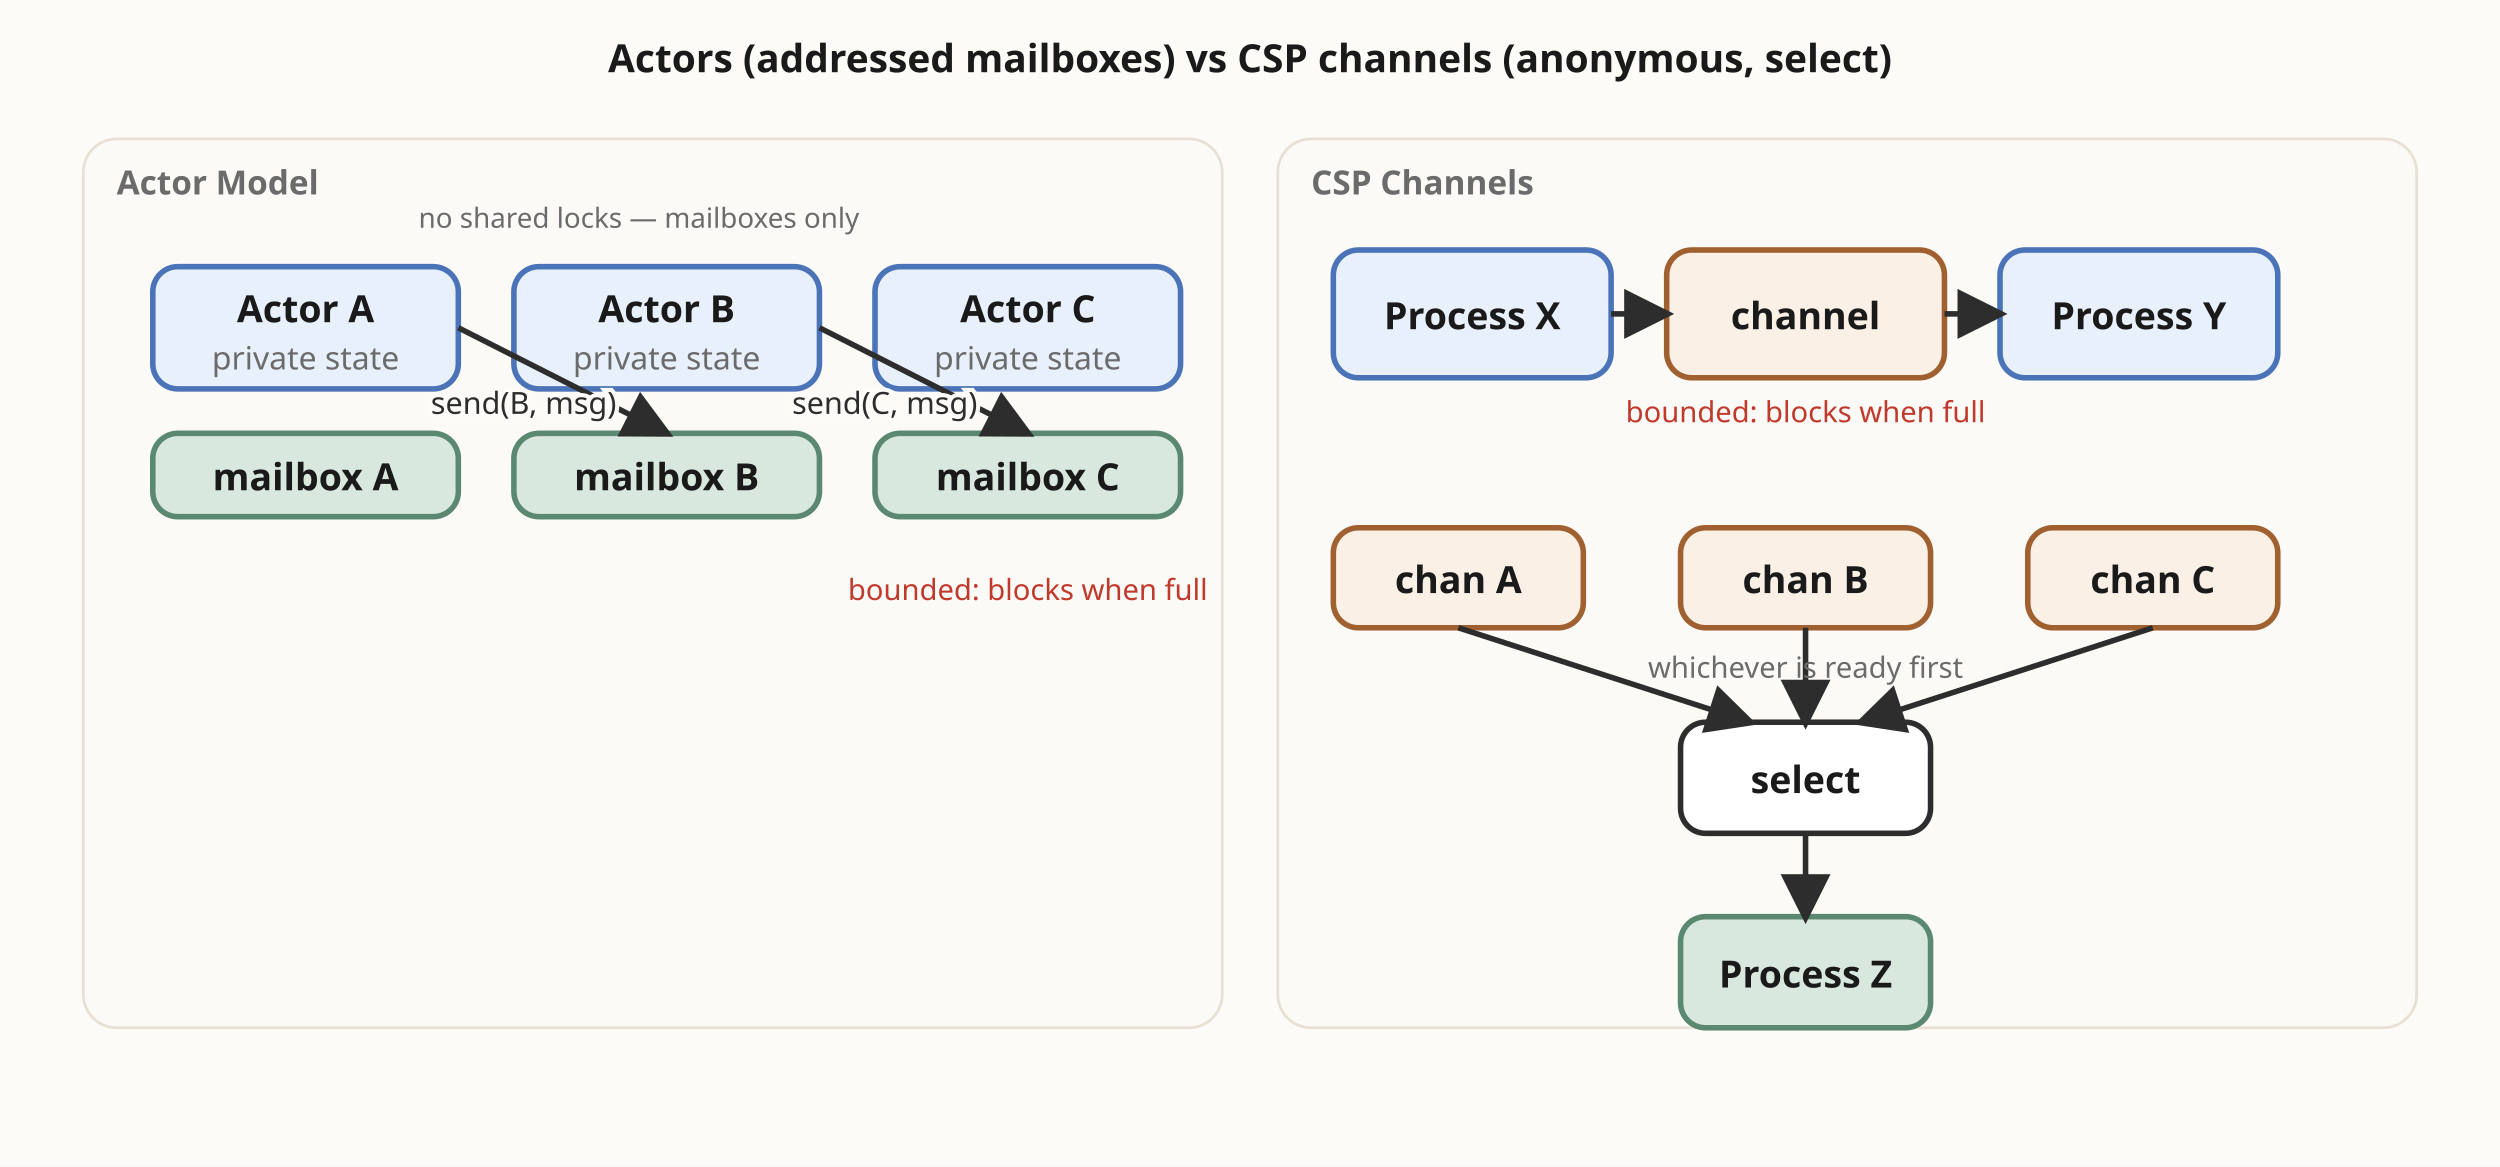
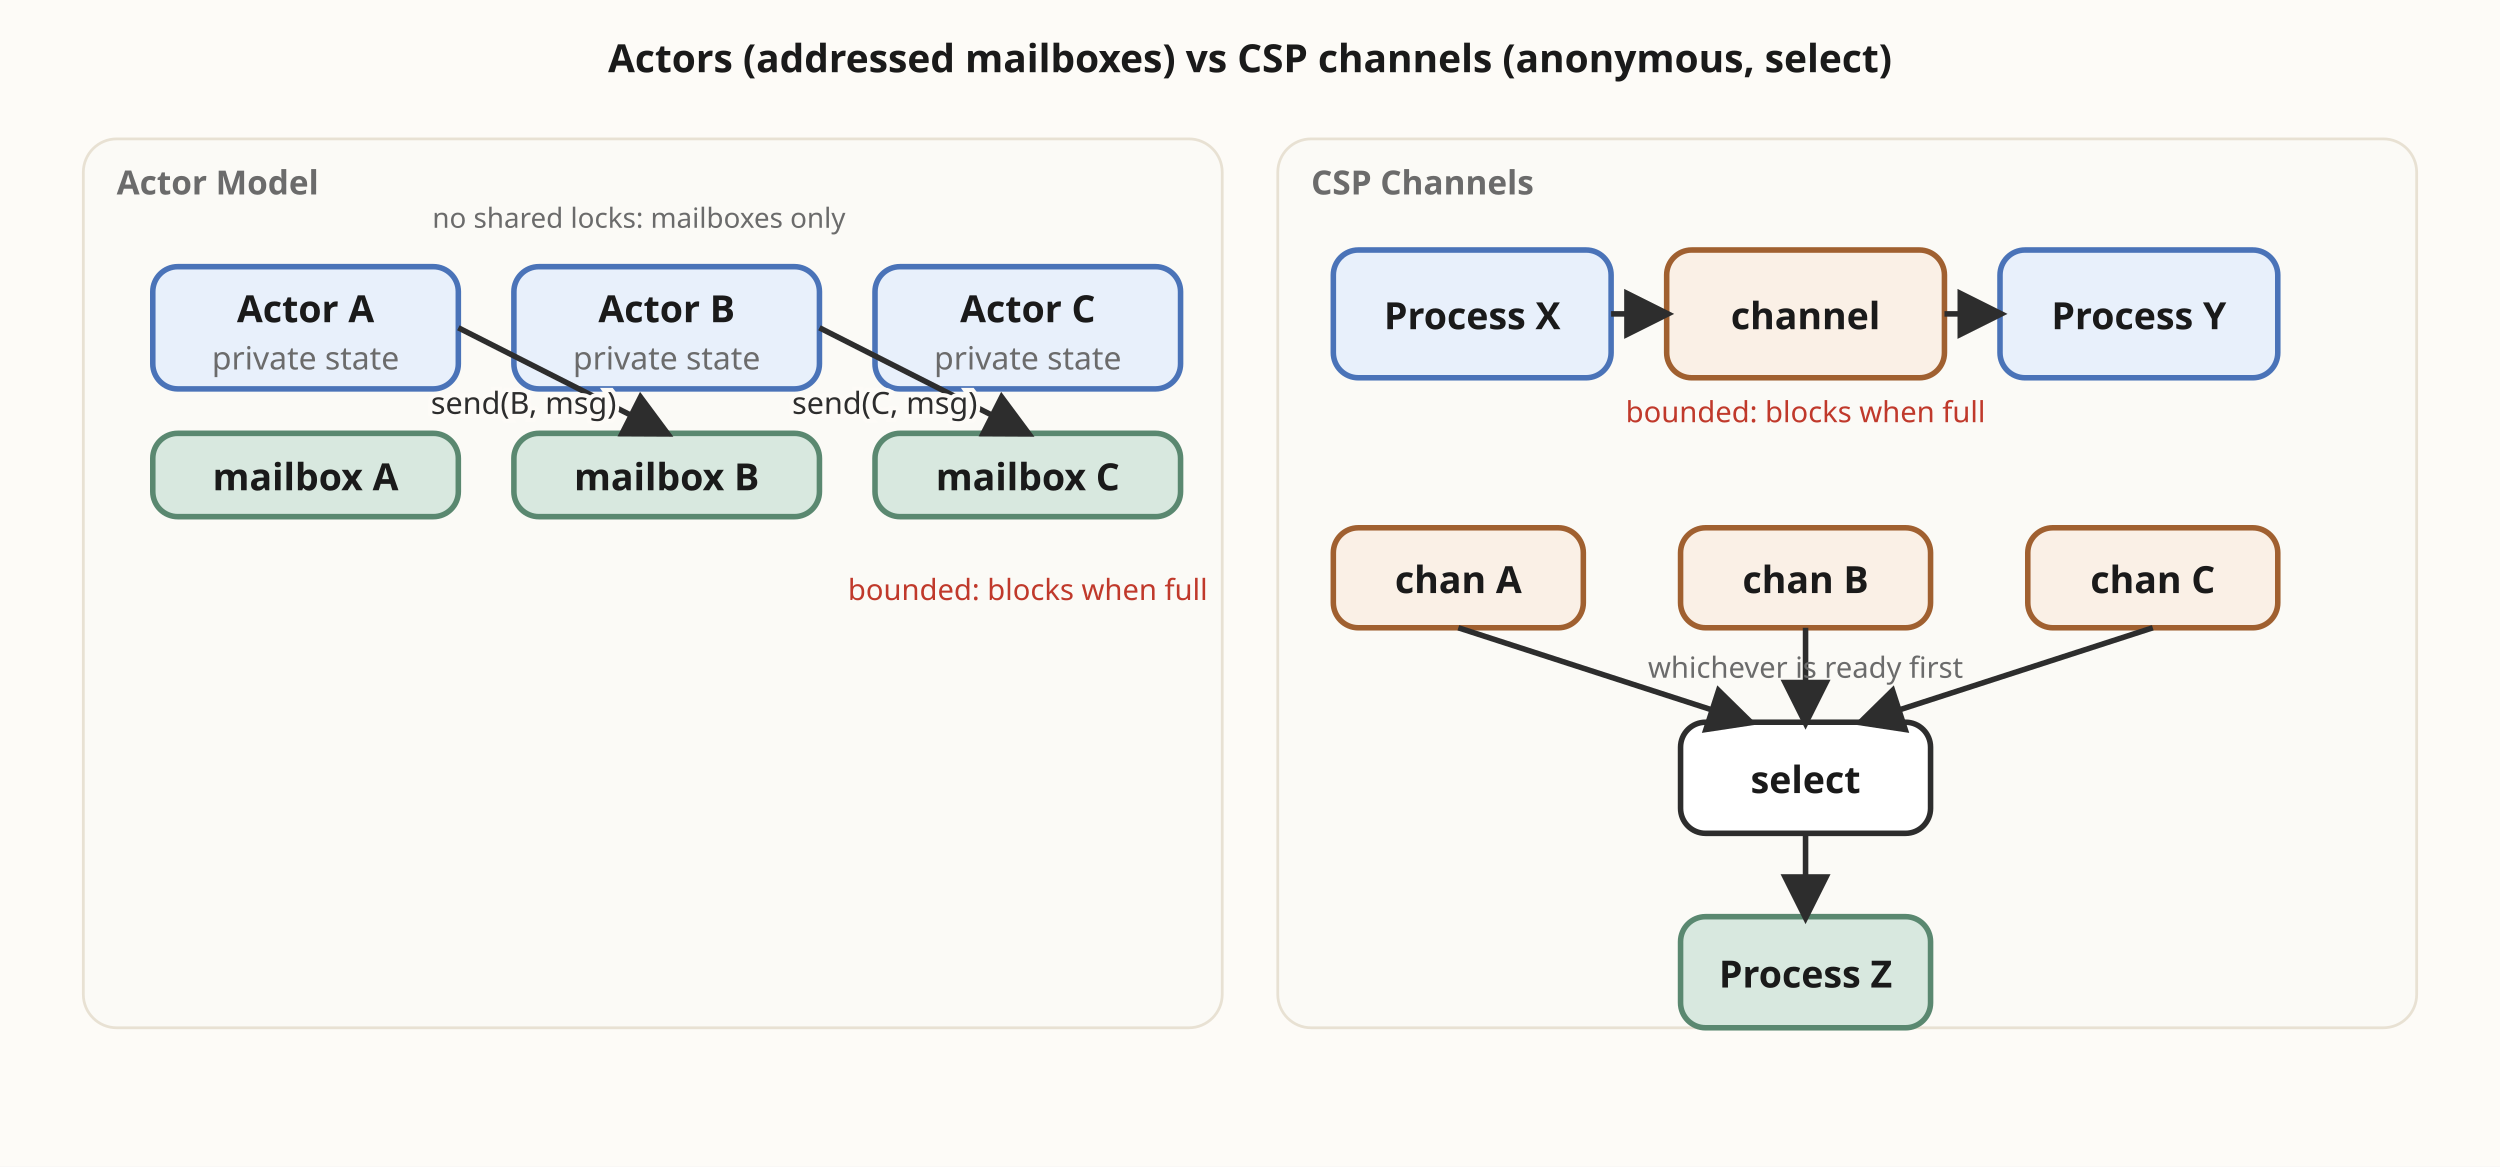
<svg xmlns="http://www.w3.org/2000/svg" viewBox="0 0 900 420" font-family="'Red Hat Text', system-ui, sans-serif" role="img">
  <rect x="0" y="0" width="900" height="420" fill="#fdfbf7" />
  <defs>
    <marker id="a" viewBox="0 0 10 10" refX="8.5" refY="5" markerWidth="9" markerHeight="9" orient="auto-start-reverse">
      <path d="M0,0 L10,5 L0,10 z" fill="#2d2d2d" />
    </marker>
    <marker id="am" viewBox="0 0 10 10" refX="8.5" refY="5" markerWidth="9" markerHeight="9" orient="auto-start-reverse">
      <path d="M0,0 L10,5 L0,10 z" fill="#c0392b" />
    </marker>
  </defs>
  <rect x="30" y="50" width="410" height="320" rx="12" fill="#fbfaf6" stroke="#e8e1d3" />
  <text x="42" y="70" font-size="12" font-weight="700" fill="#6b6b6b">Actor Model</text>
  <rect x="460" y="50" width="410" height="320" rx="12" fill="#fbfaf6" stroke="#e8e1d3" />
  <text x="472" y="70" font-size="12" font-weight="700" fill="#6b6b6b">CSP Channels</text>
  <rect x="55" y="96" width="110" height="44" rx="9" fill="#e8f0fb" stroke="#4a73b8" stroke-width="2" />
  <text x="110.0" y="116.0" font-size="13.5" font-weight="700" fill="#1a1a1a" text-anchor="middle">Actor A</text>
  <text x="110.0" y="133.0" font-size="11.5" fill="#6b6b6b" text-anchor="middle">private state</text>
  <rect x="55" y="156" width="110" height="30" rx="9" fill="#d8e8df" stroke="#5a8870" stroke-width="2" />
  <text x="110.0" y="176.5" font-size="13.5" font-weight="700" fill="#1a1a1a" text-anchor="middle">mailbox A</text>
  <rect x="185" y="96" width="110" height="44" rx="9" fill="#e8f0fb" stroke="#4a73b8" stroke-width="2" />
  <text x="240.0" y="116.0" font-size="13.5" font-weight="700" fill="#1a1a1a" text-anchor="middle">Actor B</text>
  <text x="240.0" y="133.0" font-size="11.5" fill="#6b6b6b" text-anchor="middle">private state</text>
  <rect x="185" y="156" width="110" height="30" rx="9" fill="#d8e8df" stroke="#5a8870" stroke-width="2" />
  <text x="240.0" y="176.5" font-size="13.5" font-weight="700" fill="#1a1a1a" text-anchor="middle">mailbox B</text>
  <rect x="315" y="96" width="110" height="44" rx="9" fill="#e8f0fb" stroke="#4a73b8" stroke-width="2" />
  <text x="370.0" y="116.0" font-size="13.5" font-weight="700" fill="#1a1a1a" text-anchor="middle">Actor C</text>
  <text x="370.0" y="133.0" font-size="11.5" fill="#6b6b6b" text-anchor="middle">private state</text>
  <rect x="315" y="156" width="110" height="30" rx="9" fill="#d8e8df" stroke="#5a8870" stroke-width="2" />
  <text x="370.0" y="176.5" font-size="13.5" font-weight="700" fill="#1a1a1a" text-anchor="middle">mailbox C</text>
  <rect x="480" y="90" width="100" height="46" rx="9" fill="#e8f0fb" stroke="#4a73b8" stroke-width="2" />
  <text x="530.0" y="118.5" font-size="13.5" font-weight="700" fill="#1a1a1a" text-anchor="middle">Process X</text>
  <rect x="600" y="90" width="100" height="46" rx="9" fill="#faf0e6" stroke="#a06030" stroke-width="2" />
  <text x="650.0" y="118.5" font-size="13.5" font-weight="700" fill="#1a1a1a" text-anchor="middle">channel</text>
  <rect x="720" y="90" width="100" height="46" rx="9" fill="#e8f0fb" stroke="#4a73b8" stroke-width="2" />
  <text x="770.0" y="118.5" font-size="13.5" font-weight="700" fill="#1a1a1a" text-anchor="middle">Process Y</text>
  <rect x="480" y="190" width="90" height="36" rx="9" fill="#faf0e6" stroke="#a06030" stroke-width="2" />
  <text x="525.0" y="213.5" font-size="13.5" font-weight="700" fill="#1a1a1a" text-anchor="middle">chan A</text>
  <rect x="605" y="190" width="90" height="36" rx="9" fill="#faf0e6" stroke="#a06030" stroke-width="2" />
  <text x="650.0" y="213.5" font-size="13.5" font-weight="700" fill="#1a1a1a" text-anchor="middle">chan B</text>
  <rect x="730" y="190" width="90" height="36" rx="9" fill="#faf0e6" stroke="#a06030" stroke-width="2" />
  <text x="775.0" y="213.5" font-size="13.5" font-weight="700" fill="#1a1a1a" text-anchor="middle">chan C</text>
  <rect x="605" y="260" width="90" height="40" rx="9" fill="#ffffff" stroke="#2d2d2d" stroke-width="2" />
  <text x="650.0" y="285.5" font-size="13.5" font-weight="700" fill="#1a1a1a" text-anchor="middle">select</text>
  <rect x="605" y="330" width="90" height="40" rx="9" fill="#d8e8df" stroke="#5a8870" stroke-width="2" />
  <text x="650.0" y="355.5" font-size="13.5" font-weight="700" fill="#1a1a1a" text-anchor="middle">Process Z</text>
  <path d="M165,118 L240,156" fill="none" stroke="#2d2d2d" stroke-width="2" marker-end="url(#a)" />
  <text x="188.5" y="149.0" font-size="11" fill="#fdfbf7" stroke="#fdfbf7" stroke-width="3" paint-order="stroke" text-anchor="middle">send(B, msg)</text>
  <text x="188.5" y="149.0" font-size="11" fill="#2d2d2d" text-anchor="middle">send(B, msg)</text>
  <path d="M295,118 L370,156" fill="none" stroke="#2d2d2d" stroke-width="2" marker-end="url(#a)" />
  <text x="318.5" y="149.0" font-size="11" fill="#fdfbf7" stroke="#fdfbf7" stroke-width="3" paint-order="stroke" text-anchor="middle">send(C, msg)</text>
  <text x="318.5" y="149.0" font-size="11" fill="#2d2d2d" text-anchor="middle">send(C, msg)</text>
  <path d="M580,113 L600,113" fill="none" stroke="#2d2d2d" stroke-width="2" marker-end="url(#a)" />
  <path d="M700,113 L720,113" fill="none" stroke="#2d2d2d" stroke-width="2" marker-end="url(#a)" />
  <path d="M525,226 L630,260" fill="none" stroke="#2d2d2d" stroke-width="2" marker-end="url(#a)" />
  <path d="M650,226 L650,260" fill="none" stroke="#2d2d2d" stroke-width="2" marker-end="url(#a)" />
  <path d="M775,226 L670,260" fill="none" stroke="#2d2d2d" stroke-width="2" marker-end="url(#a)" />
  <path d="M650,300 L650,330" fill="none" stroke="#2d2d2d" stroke-width="2" marker-end="url(#a)" />
  <text x="450" y="26" font-size="14" fill="#1a1a1a" text-anchor="middle" font-weight="700">Actors (addressed mailboxes) vs CSP channels (anonymous, select)</text>
-   <text x="230" y="82" font-size="10" fill="#6b6b6b" text-anchor="middle">no shared locks — mailboxes only</text>
+   <text x="230" y="82" font-size="10" fill="#6b6b6b" text-anchor="middle">no shared locks: mailboxes only</text>
  <text x="370" y="216" font-size="10.5" fill="#c0392b" text-anchor="middle">bounded: blocks when full</text>
  <text x="650" y="152" font-size="10.5" fill="#c0392b" text-anchor="middle">bounded: blocks when full</text>
  <text x="650" y="244" font-size="10.5" fill="#6b6b6b" text-anchor="middle">whichever is ready first</text>
</svg>
